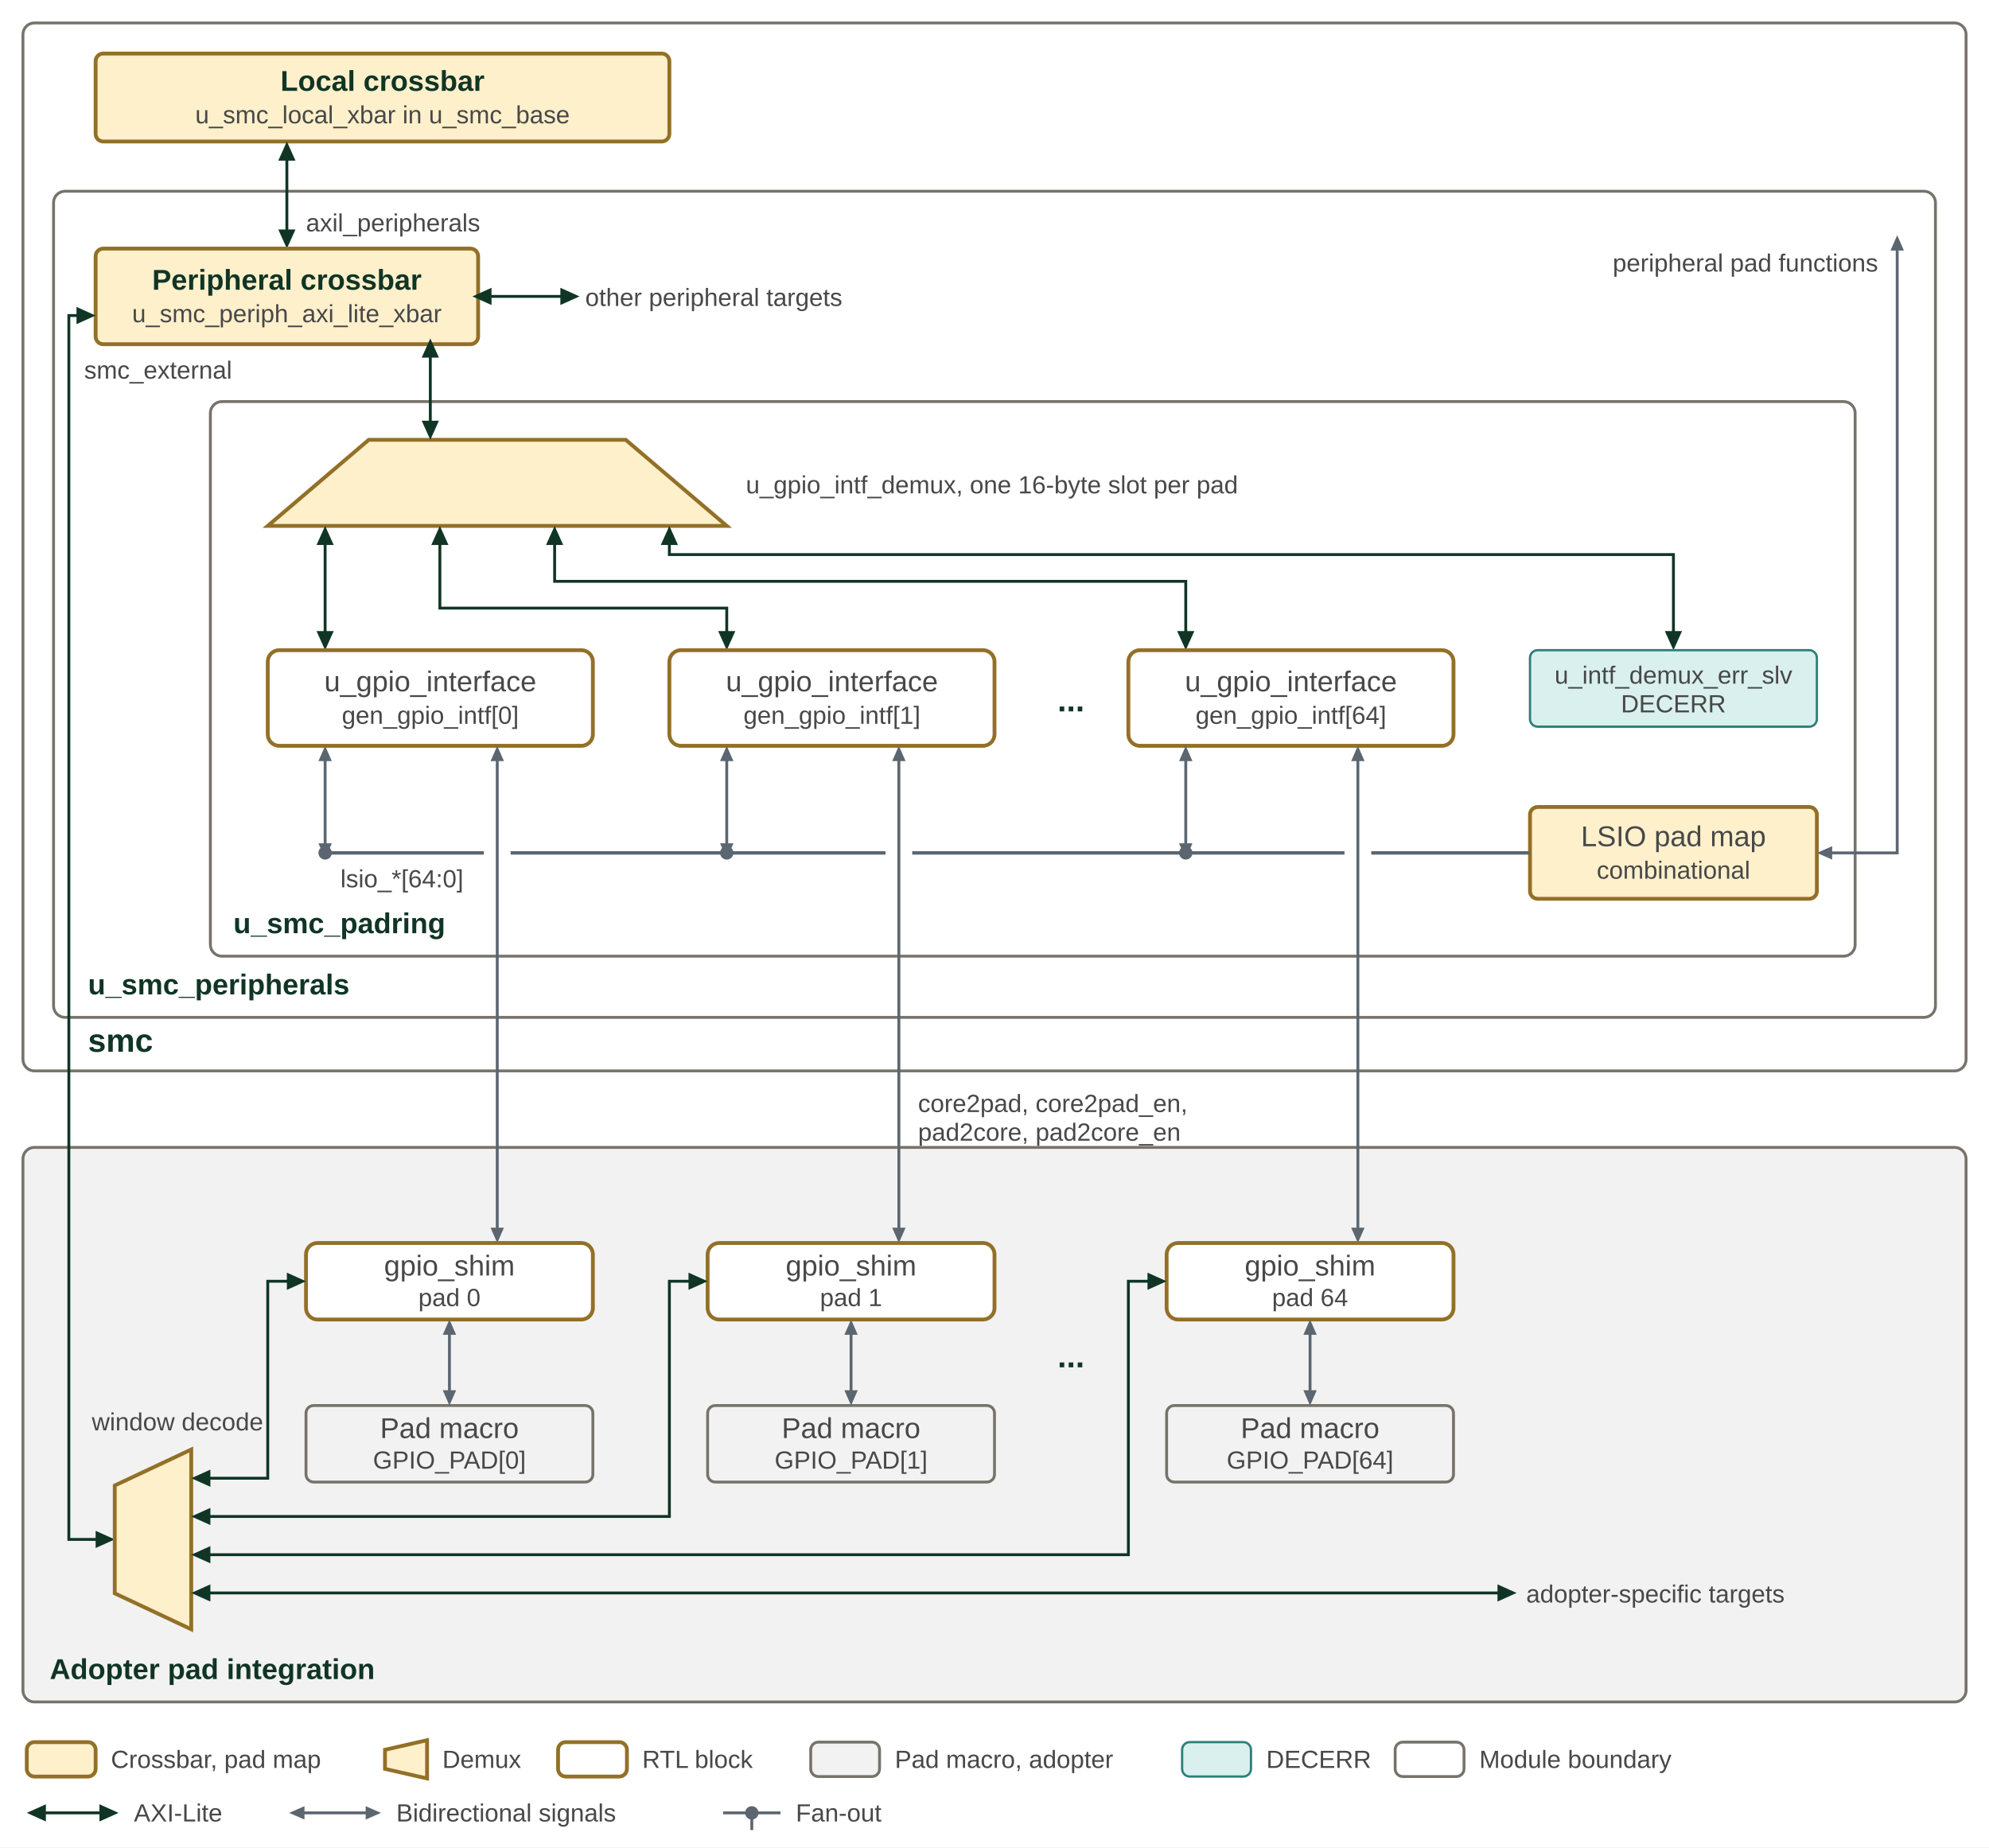
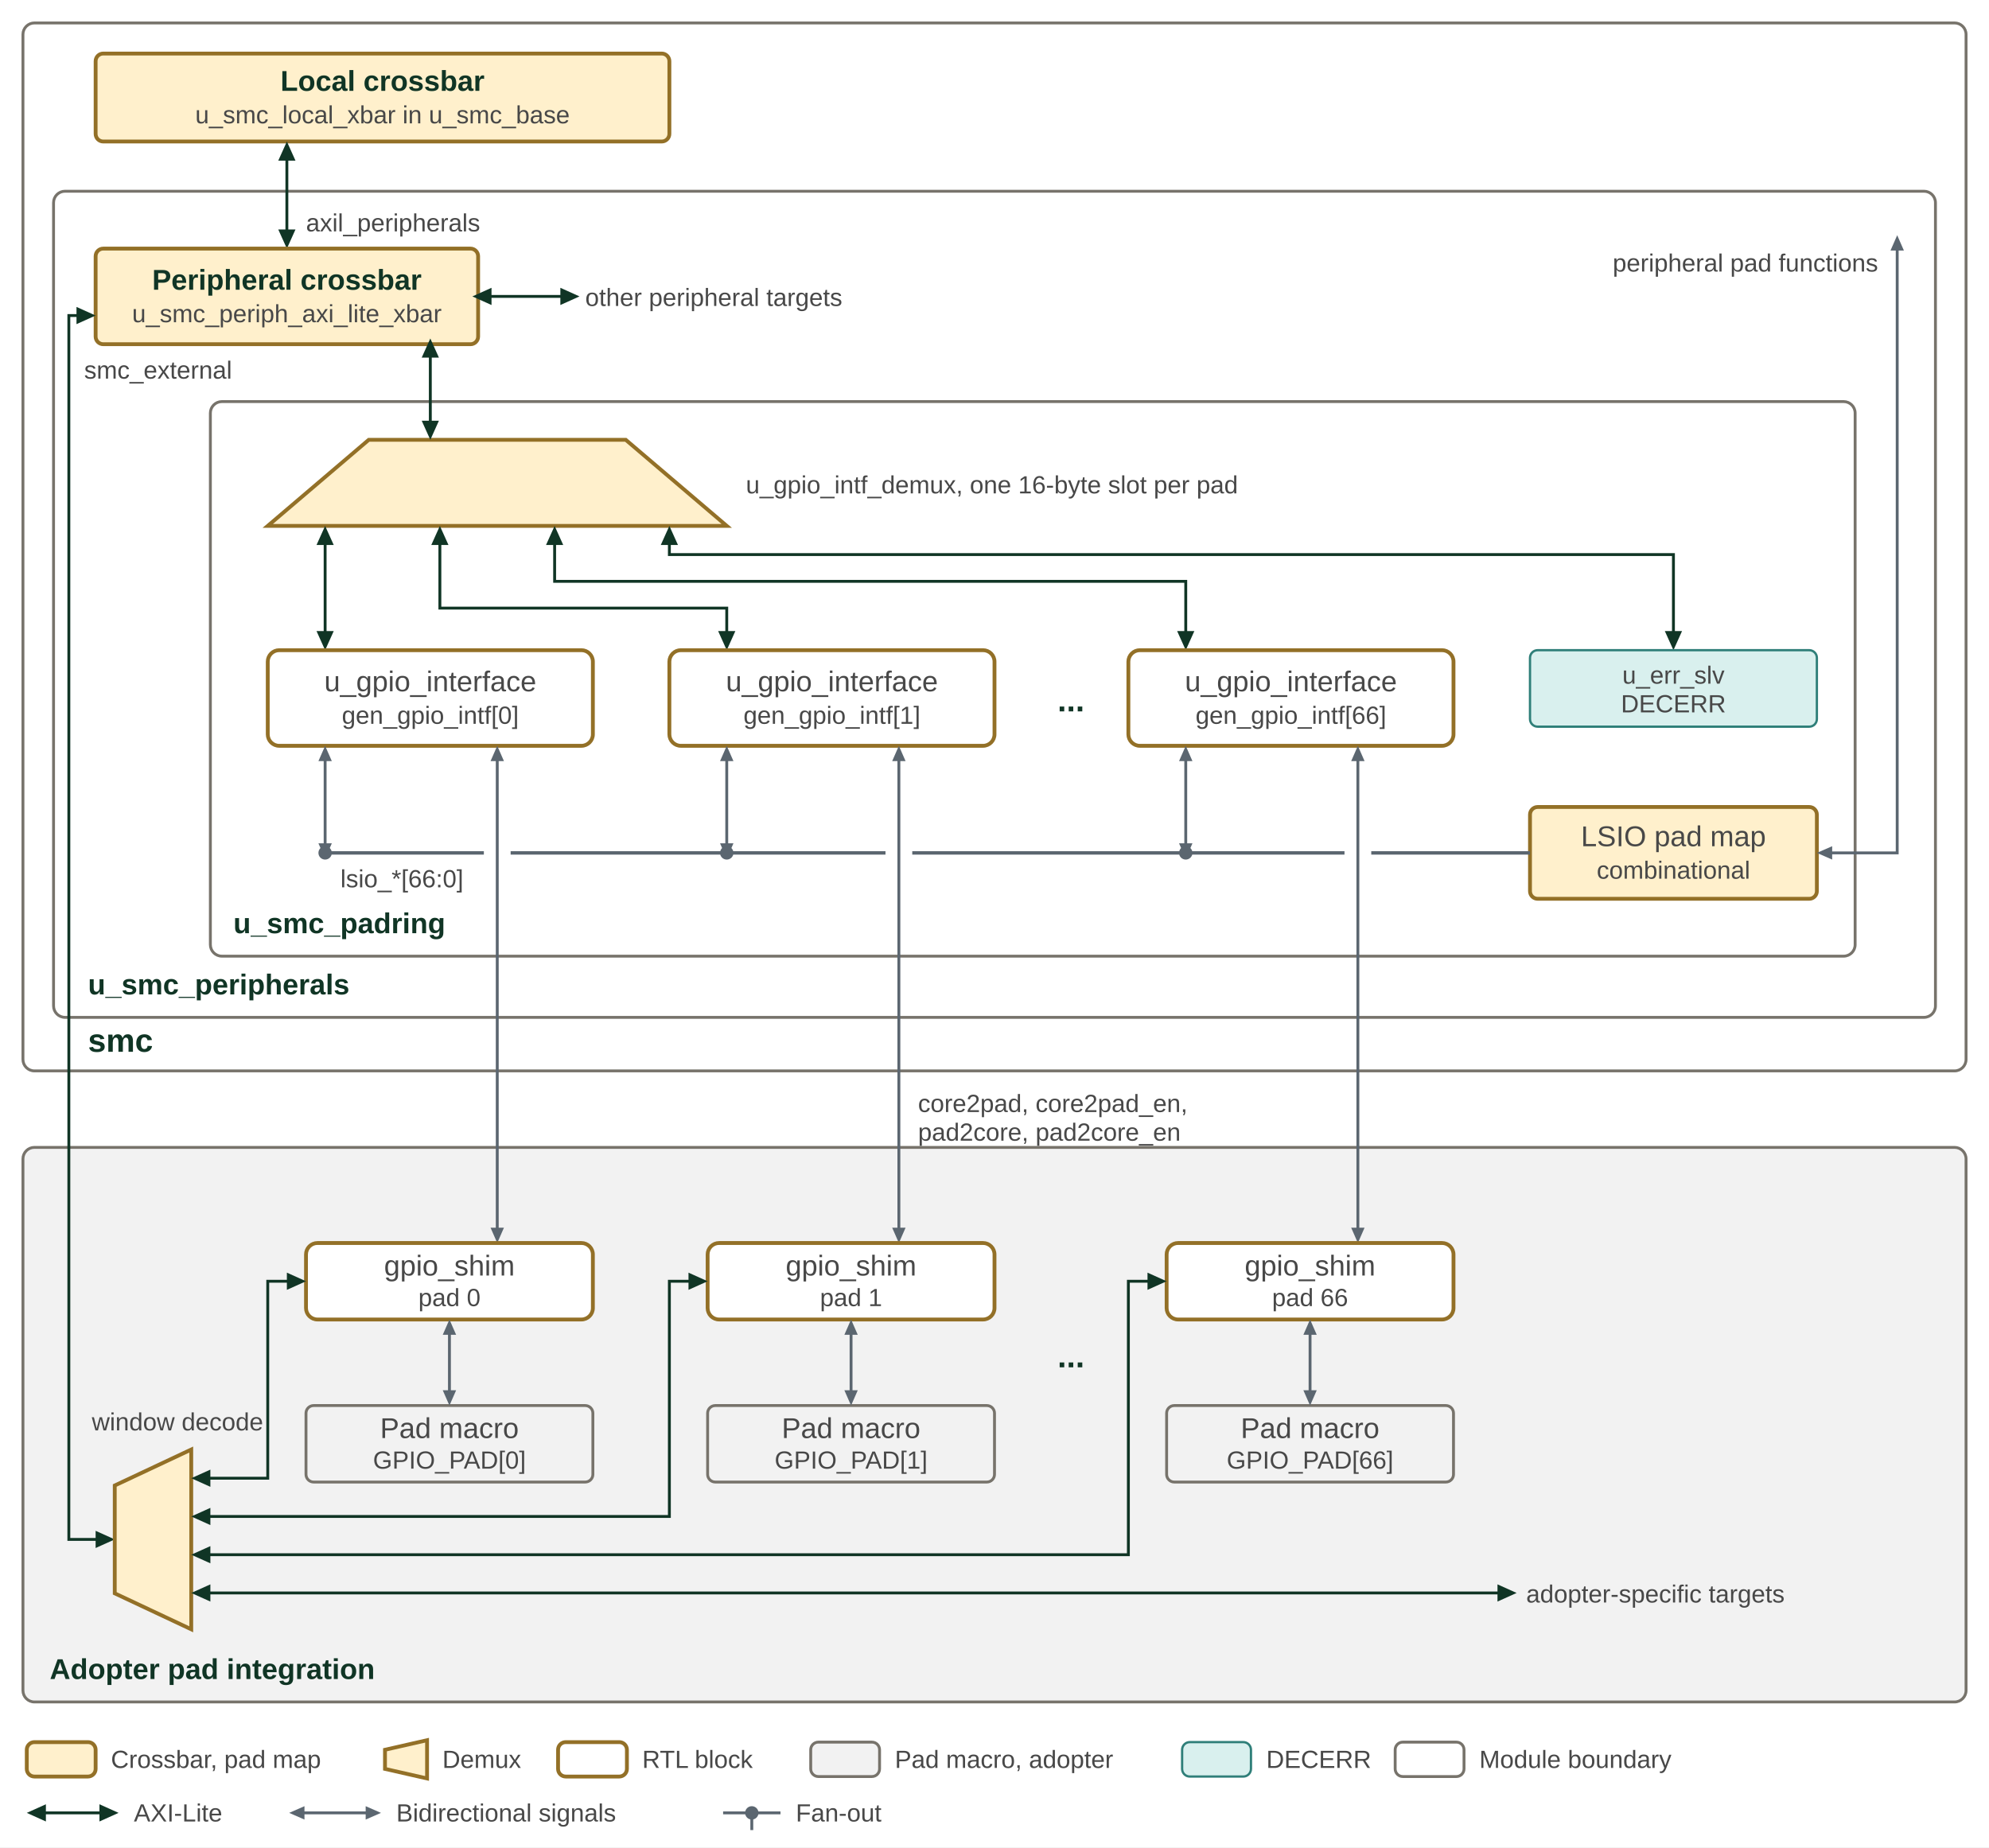
<svg xmlns="http://www.w3.org/2000/svg" width="1040" height="966" viewBox="0 0 1040 966" role="img" aria-labelledby="title desc">
  <defs>
    <marker id="ae" markerUnits="userSpaceOnUse" markerWidth="10" markerHeight="9" refX="7" refY="4.5" orient="auto">
      <path d="M0,0 L10,4.5 L0,9 Z" fill="#103525" />
    </marker>
    <marker id="as" markerUnits="userSpaceOnUse" markerWidth="10" markerHeight="9" refX="3" refY="4.5" orient="auto">
      <path d="M10,0 L0,4.5 L10,9 Z" fill="#103525" />
    </marker>
    <marker id="ge" markerUnits="userSpaceOnUse" markerWidth="8" markerHeight="7" refX="5" refY="3.5" orient="auto">
      <path d="M0,0 L8,3.5 L0,7 Z" fill="#5b6670" />
    </marker>
    <marker id="gs" markerUnits="userSpaceOnUse" markerWidth="8" markerHeight="7" refX="3" refY="3.5" orient="auto">
      <path d="M8,0 L0,3.5 L8,7 Z" fill="#5b6670" />
    </marker>
    <marker id="je" markerUnits="userSpaceOnUse" markerWidth="8" markerHeight="7" refX="5" refY="3.5" orient="auto">
      <path d="M0,0 L8,3.5 L0,7 Z" fill="#42759b" />
    </marker>
    <marker id="js" markerUnits="userSpaceOnUse" markerWidth="8" markerHeight="7" refX="3" refY="3.5" orient="auto">
      <path d="M8,0 L0,3.5 L8,7 Z" fill="#42759b" />
    </marker>
    <marker id="m-smu" markerUnits="userSpaceOnUse" markerWidth="8" markerHeight="7" refX="5" refY="3.5" orient="auto">
      <path d="M0,0 L8,3.5 L0,7 Z" fill="#103525" />
    </marker>
    <marker id="m-ref" markerUnits="userSpaceOnUse" markerWidth="8" markerHeight="7" refX="5" refY="3.5" orient="auto">
      <path d="M0,0 L8,3.5 L0,7 Z" fill="#2f7f79" />
    </marker>
    <marker id="m-per" markerUnits="userSpaceOnUse" markerWidth="8" markerHeight="7" refX="5" refY="3.5" orient="auto">
      <path d="M0,0 L8,3.5 L0,7 Z" fill="#937027" />
    </marker>
    <marker id="m-tel" markerUnits="userSpaceOnUse" markerWidth="8" markerHeight="7" refX="5" refY="3.5" orient="auto">
      <path d="M0,0 L8,3.5 L0,7 Z" fill="#664488" />
    </marker>
    <marker id="m-wdt" markerUnits="userSpaceOnUse" markerWidth="8" markerHeight="7" refX="5" refY="3.5" orient="auto">
      <path d="M0,0 L8,3.5 L0,7 Z" fill="#77736b" />
    </marker>
    <marker id="m-rosc" markerUnits="userSpaceOnUse" markerWidth="8" markerHeight="7" refX="5" refY="3.5" orient="auto">
      <path d="M0,0 L8,3.5 L0,7 Z" fill="#336633" />
    </marker>
    <marker id="m-jtag" markerUnits="userSpaceOnUse" markerWidth="8" markerHeight="7" refX="5" refY="3.5" orient="auto">
      <path d="M0,0 L8,3.5 L0,7 Z" fill="#42759b" />
    </marker>
    <marker id="m-spi" markerUnits="userSpaceOnUse" markerWidth="8" markerHeight="7" refX="5" refY="3.5" orient="auto">
      <path d="M0,0 L8,3.5 L0,7 Z" fill="#5b6670" />
    </marker>
    <marker id="m-slate" markerUnits="userSpaceOnUse" markerWidth="8" markerHeight="7" refX="5" refY="3.5" orient="auto">
      <path d="M0,0 L8,3.5 L0,7 Z" fill="#5b6670" />
    </marker>
    <marker id="m-pg" markerUnits="userSpaceOnUse" markerWidth="8" markerHeight="7" refX="5" refY="3.5" orient="auto">
      <path d="M0,0 L8,3.5 L0,7 Z" fill="#336633" />
    </marker>
    <style>
text { font-family: Arial, sans-serif; font-size: 15px; fill: #484848; }
.t { fill: #484848; }
.b { font-size: 17px; font-weight: bold; fill: #103525; }
.bs { font-size: 15px; font-weight: bold; fill: #103525; }
.h { font-size: 22px; font-weight: bold; fill: #103525; }
.s { font-size: 13px; fill: #484848; }
.si { font-size: 13px; font-style: italic; fill: #484848; }
.pmt { font-size: 12px; font-weight: bold; fill: #ffffff; }
.pst { font-size: 12px; font-weight: bold; fill: #103525; }
.pjt { font-size: 12px; font-weight: bold; fill: #1d4b6e; }
.pct { font-size: 12px; font-weight: bold; fill: #1f5c57; }
.pm { fill: #103525; stroke: #103525; stroke-width: 1.2; }
.ps { fill: #ffffff; stroke: #103525; stroke-width: 1.2; }
.pj { fill: #e8f3ff; stroke: #42759b; stroke-width: 1.2; }
.pc { fill: #d9f0ee; stroke: #2f7f79; stroke-width: 1.2; }
.smu { fill: #ffffff; stroke: #77736b; stroke-width: 1.5; }
.network { fill: #e8f0e8; stroke: #336633; stroke-width: 2; }
.fabric { fill: #fff0cc; stroke: #937027; stroke-width: 2; }
.core { fill: #ffffff; stroke: #937027; stroke-width: 2; }
.future { fill: #ffffff; stroke: #937027; stroke-width: 2; }
.nostroke { stroke: none; }
.fut { fill: none; stroke-dasharray: 7 5; }
.opt { stroke-dasharray: 7 5; }
.hatch { fill: none; stroke: #103525; stroke-opacity: 0.16; stroke-width: 1.2; }
.external { fill: #f2f2f2; stroke: #77736b; stroke-width: 1.5; }
.axi { fill: none; stroke: #103525; stroke-width: 2.5; marker-start: url(#as); marker-end: url(#ae); }
.axio { fill: none; stroke: #103525; stroke-width: 2.5; stroke-dasharray: 8 5; marker-start: url(#as); marker-end: url(#ae); }
.sig { fill: none; stroke: #5b6670; stroke-width: 1.5; marker-start: url(#gs); marker-end: url(#ge); }
.sigo { fill: none; stroke: #5b6670; stroke-width: 1.5; marker-end: url(#ge); }
.jtag { fill: none; stroke: #42759b; stroke-width: 1.8; marker-end: url(#je); }
.jtagb { fill: none; stroke: #42759b; stroke-width: 1.8; marker-start: url(#js); marker-end: url(#je); }
.sigplain { fill: none; stroke: #5b6670; stroke-width: 1.5; }
.n-smu { fill: none; stroke: #103525; stroke-width: 2.5; }
.a-smu { fill: none; stroke: #103525; stroke-width: 2.5; marker-end: url(#m-smu); }
.n-ref { fill: none; stroke: #2f7f79; stroke-width: 1.8; }
.a-ref { fill: none; stroke: #2f7f79; stroke-width: 1.8; marker-end: url(#m-ref); }
.n-per { fill: none; stroke: #937027; stroke-width: 1.8; }
.a-per { fill: none; stroke: #937027; stroke-width: 1.8; marker-end: url(#m-per); }
.n-tel { fill: none; stroke: #664488; stroke-width: 1.8; }
.a-tel { fill: none; stroke: #664488; stroke-width: 1.8; marker-end: url(#m-tel); }
.n-wdt { fill: none; stroke: #77736b; stroke-width: 1.8; }
.a-wdt { fill: none; stroke: #77736b; stroke-width: 1.8; marker-end: url(#m-wdt); }
.n-rosc { fill: none; stroke: #336633; stroke-width: 1.8; }
.a-rosc { fill: none; stroke: #336633; stroke-width: 1.8; marker-end: url(#m-rosc); }
.n-jtag { fill: none; stroke: #42759b; stroke-width: 1.8; }
.a-jtag { fill: none; stroke: #42759b; stroke-width: 1.8; marker-end: url(#m-jtag); }
.n-spi { fill: none; stroke: #5b6670; stroke-width: 1.8; }
.a-spi { fill: none; stroke: #5b6670; stroke-width: 1.8; marker-end: url(#m-spi); }
.n-slate { fill: none; stroke: #5b6670; stroke-width: 1.8; }
.a-slate { fill: none; stroke: #5b6670; stroke-width: 1.8; marker-end: url(#m-slate); }
.n-pg { fill: none; stroke: #336633; stroke-width: 1.8; }
.a-pg { fill: none; stroke: #336633; stroke-width: 1.8; marker-end: url(#m-pg); }
.axil { fill: none; stroke: #103525; stroke-width: 1.5; marker-start: url(#as); marker-end: url(#ae); }
.sigd { fill: none; stroke: #5b6670; stroke-width: 1.5; stroke-dasharray: 5 4; marker-end: url(#ge); }
.axin { fill: none; stroke: #103525; stroke-width: 2.5; }
.axis { fill: none; stroke: #103525; stroke-width: 2.5; marker-start: url(#as); }
.axie { fill: none; stroke: #103525; stroke-width: 2.5; marker-end: url(#ae); }
.axiln { fill: none; stroke: #103525; stroke-width: 1.5; }
</style>
  </defs>
  <rect width="1040" height="966" fill="#ffffff" />
  <rect class="smu" x="12" y="12" width="1016" height="548" rx="6" />
  <text class="b" x="46" y="550" text-anchor="start">smc</text>
  <rect class="smu" x="28" y="100" width="984" height="432" rx="6" />
  <text class="bs" x="46" y="520" text-anchor="start">u_smc_peripherals</text>
  <rect class="fabric" x="50" y="28" width="300" height="46" rx="4" />
  <text class="bs" x="200" y="47.5" text-anchor="middle">Local crossbar</text>
  <text class="s" x="200" y="64.5" text-anchor="middle">u_smc_local_xbar in u_smc_base</text>
  <path class="axil" d="M150,77 L150,127" />
  <text class="s" x="160" y="121" text-anchor="start">axil_peripherals</text>
  <rect class="fabric" x="50" y="130" width="200" height="50" rx="4" />
  <text class="bs" x="150" y="151.5" text-anchor="middle">Peripheral crossbar</text>
  <text class="s" x="150" y="168.5" text-anchor="middle">u_smc_periph_axi_lite_xbar</text>
  <path class="axil" d="M250,155 L300,155" />
  <text class="s" x="306" y="160" text-anchor="start">other peripheral targets</text>
  <rect class="smu" x="110" y="210" width="860" height="290" rx="6" />
  <text class="bs" x="122" y="488" text-anchor="start">u_smc_padring</text>
  <path class="fabric" d="M192.8,230 L327.2,230 L380,275 L140,275 Z" />
  <path class="axil" d="M225,180 L225,227" />
  <text class="s" x="390" y="258" text-anchor="start">u_gpio_intf_demux, one 16-byte slot per pad</text>
  <path class="axil" d="M170,278 L170,337" />
  <path class="axil" d="M230,278 L230,318 L380,318 L380,337" />
  <path class="axil" d="M290,278 L290,304 L620,304 L620,337" />
  <path class="axil" d="M350,278 L350,290 L875,290 L875,337" />
  <rect class="core" x="140" y="340" width="170" height="50" rx="6" />
  <text class="t" x="225" y="361.5" text-anchor="middle">u_gpio_interface</text>
  <text class="s" x="225" y="378.5" text-anchor="middle">gen_gpio_intf[0]</text>
  <rect class="core" x="350" y="340" width="170" height="50" rx="6" />
  <text class="t" x="435" y="361.5" text-anchor="middle">u_gpio_interface</text>
  <text class="s" x="435" y="378.5" text-anchor="middle">gen_gpio_intf[1]</text>
  <rect class="core" x="590" y="340" width="170" height="50" rx="6" />
  <text class="t" x="675" y="361.5" text-anchor="middle">u_gpio_interface</text>
-   <text class="s" x="675" y="378.5" text-anchor="middle">gen_gpio_intf[64]</text>
+   <text class="s" x="675" y="378.5" text-anchor="middle">gen_gpio_intf[66]</text>
  <text class="b" x="560" y="372" text-anchor="middle">...</text>
  <rect class="pc" x="800" y="340" width="150" height="40" rx="4" />
-   <text class="s" x="875" y="357.5" text-anchor="middle">u_intf_demux_err_slv</text>
+   <text class="s" x="875" y="357.5" text-anchor="middle">u_err_slv</text>
  <text class="s" x="875" y="372.5" text-anchor="middle">DECERR</text>
  <rect class="fabric" x="800" y="422" width="150" height="48" rx="4" />
  <text class="t" x="875" y="442.5" text-anchor="middle">LSIO pad map</text>
  <text class="s" x="875" y="459.5" text-anchor="middle">combinational</text>
  <path class="n-slate" d="M170,446 L253,446 M267,446 L463,446 M477,446 L703,446 M717,446 L800,446" />
  <path class="sig" d="M170,446 L170,393" />
  <circle cx="170" cy="446" r="3.5" fill="#5b6670" />
  <path class="sig" d="M380,446 L380,393" />
  <circle cx="380" cy="446" r="3.5" fill="#5b6670" />
  <path class="sig" d="M620,446 L620,393" />
  <circle cx="620" cy="446" r="3.5" fill="#5b6670" />
-   <text class="s" x="178" y="464" text-anchor="start">lsio_*[64:0]</text>
+   <text class="s" x="178" y="464" text-anchor="start">lsio_*[66:0]</text>
  <path class="sig" d="M992,126 L992,446 L953,446" />
  <text class="s" x="982" y="142" text-anchor="end">peripheral pad functions</text>
  <rect class="external" x="12" y="600" width="1016" height="290" rx="6" />
  <path class="sig" d="M260,393 L260,647" />
  <path class="sig" d="M470,393 L470,647" />
  <path class="sig" d="M710,393 L710,647" />
  <text class="s" x="480" y="581.5" text-anchor="start">core2pad, core2pad_en,</text>
  <text class="s" x="480" y="596.5" text-anchor="start">pad2core, pad2core_en</text>
  <text class="bs" x="26" y="878" text-anchor="start">Adopter pad integration</text>
  <path class="axil" d="M47,165 L36,165 L36,805 L57,805" />
  <text class="s" x="44" y="198" text-anchor="start">smc_external</text>
  <path class="fabric" d="M60,776.8 L100,758 L100,852 L60,833.2 Z" />
  <text class="s" x="48" y="748" text-anchor="start">window decode</text>
  <rect class="core" x="160" y="650" width="150" height="40" rx="6" />
  <text class="t" x="235" y="667" text-anchor="middle">gpio_shim</text>
  <text class="s" x="235" y="683" text-anchor="middle">pad 0</text>
  <rect class="external" x="160" y="735" width="150" height="40" rx="4" />
  <text class="t" x="235" y="752" text-anchor="middle">Pad macro</text>
  <text class="s" x="235" y="768" text-anchor="middle">GPIO_PAD[0]</text>
  <path class="axil" d="M103,773 L140,773 L140,670 L157,670" />
  <path class="sig" d="M235,693 L235,732" />
  <rect class="core" x="370" y="650" width="150" height="40" rx="6" />
  <text class="t" x="445" y="667" text-anchor="middle">gpio_shim</text>
  <text class="s" x="445" y="683" text-anchor="middle">pad 1</text>
  <rect class="external" x="370" y="735" width="150" height="40" rx="4" />
  <text class="t" x="445" y="752" text-anchor="middle">Pad macro</text>
  <text class="s" x="445" y="768" text-anchor="middle">GPIO_PAD[1]</text>
  <path class="axil" d="M103,793 L350,793 L350,670 L367,670" />
  <path class="sig" d="M445,693 L445,732" />
  <rect class="core" x="610" y="650" width="150" height="40" rx="6" />
  <text class="t" x="685" y="667" text-anchor="middle">gpio_shim</text>
-   <text class="s" x="685" y="683" text-anchor="middle">pad 64</text>
+   <text class="s" x="685" y="683" text-anchor="middle">pad 66</text>
  <rect class="external" x="610" y="735" width="150" height="40" rx="4" />
  <text class="t" x="685" y="752" text-anchor="middle">Pad macro</text>
-   <text class="s" x="685" y="768" text-anchor="middle">GPIO_PAD[64]</text>
+   <text class="s" x="685" y="768" text-anchor="middle">GPIO_PAD[66]</text>
  <path class="axil" d="M103,813 L590,813 L590,670 L607,670" />
  <path class="sig" d="M685,693 L685,732" />
  <text class="b" x="560" y="715" text-anchor="middle">...</text>
  <path class="axil" d="M103,833 L790,833" />
  <text class="s" x="798" y="838" text-anchor="start">adopter-specific targets</text>
  <rect class="fabric" x="14" y="911" width="36" height="18" rx="4" />
  <text class="s" x="58" y="924.5" text-anchor="start">Crossbar, pad map</text>
  <path class="fabric" d="M201.3,915 L223.3,910 L223.3,930 L201.3,925 Z" />
  <text class="s" x="231.3" y="924.5" text-anchor="start">Demux</text>
  <rect class="core" x="291.8" y="911" width="36" height="18" rx="4" />
  <text class="s" x="335.8" y="924.5" text-anchor="start">RTL block</text>
  <rect class="external" x="423.9" y="911" width="36" height="18" rx="4" />
  <text class="s" x="467.9" y="924.5" text-anchor="start">Pad macro, adopter</text>
  <rect class="pc" x="618.1" y="911" width="36" height="18" rx="4" />
  <text class="s" x="662.1" y="924.5" text-anchor="start">DECERR</text>
  <rect class="smu" x="729.5" y="911" width="36" height="18" rx="4" />
  <text class="s" x="773.5" y="924.5" text-anchor="start">Module boundary</text>
  <path class="axil" d="M17,948 L59,948" />
  <text class="s" x="70" y="952.5" text-anchor="start">AXI-Lite</text>
  <path class="sig" d="M154.2,948 L196.2,948" />
  <text class="s" x="207.2" y="952.5" text-anchor="start">Bidirectional signals</text>
  <path class="sigplain" d="M378.1,948 L408.1,948 M393.1,948 L393.1,957" />
  <circle cx="393.1" cy="948" r="3.5" fill="#5b6670" />
  <text class="s" x="416.1" y="952.5" text-anchor="start">Fan-out</text>
</svg>
